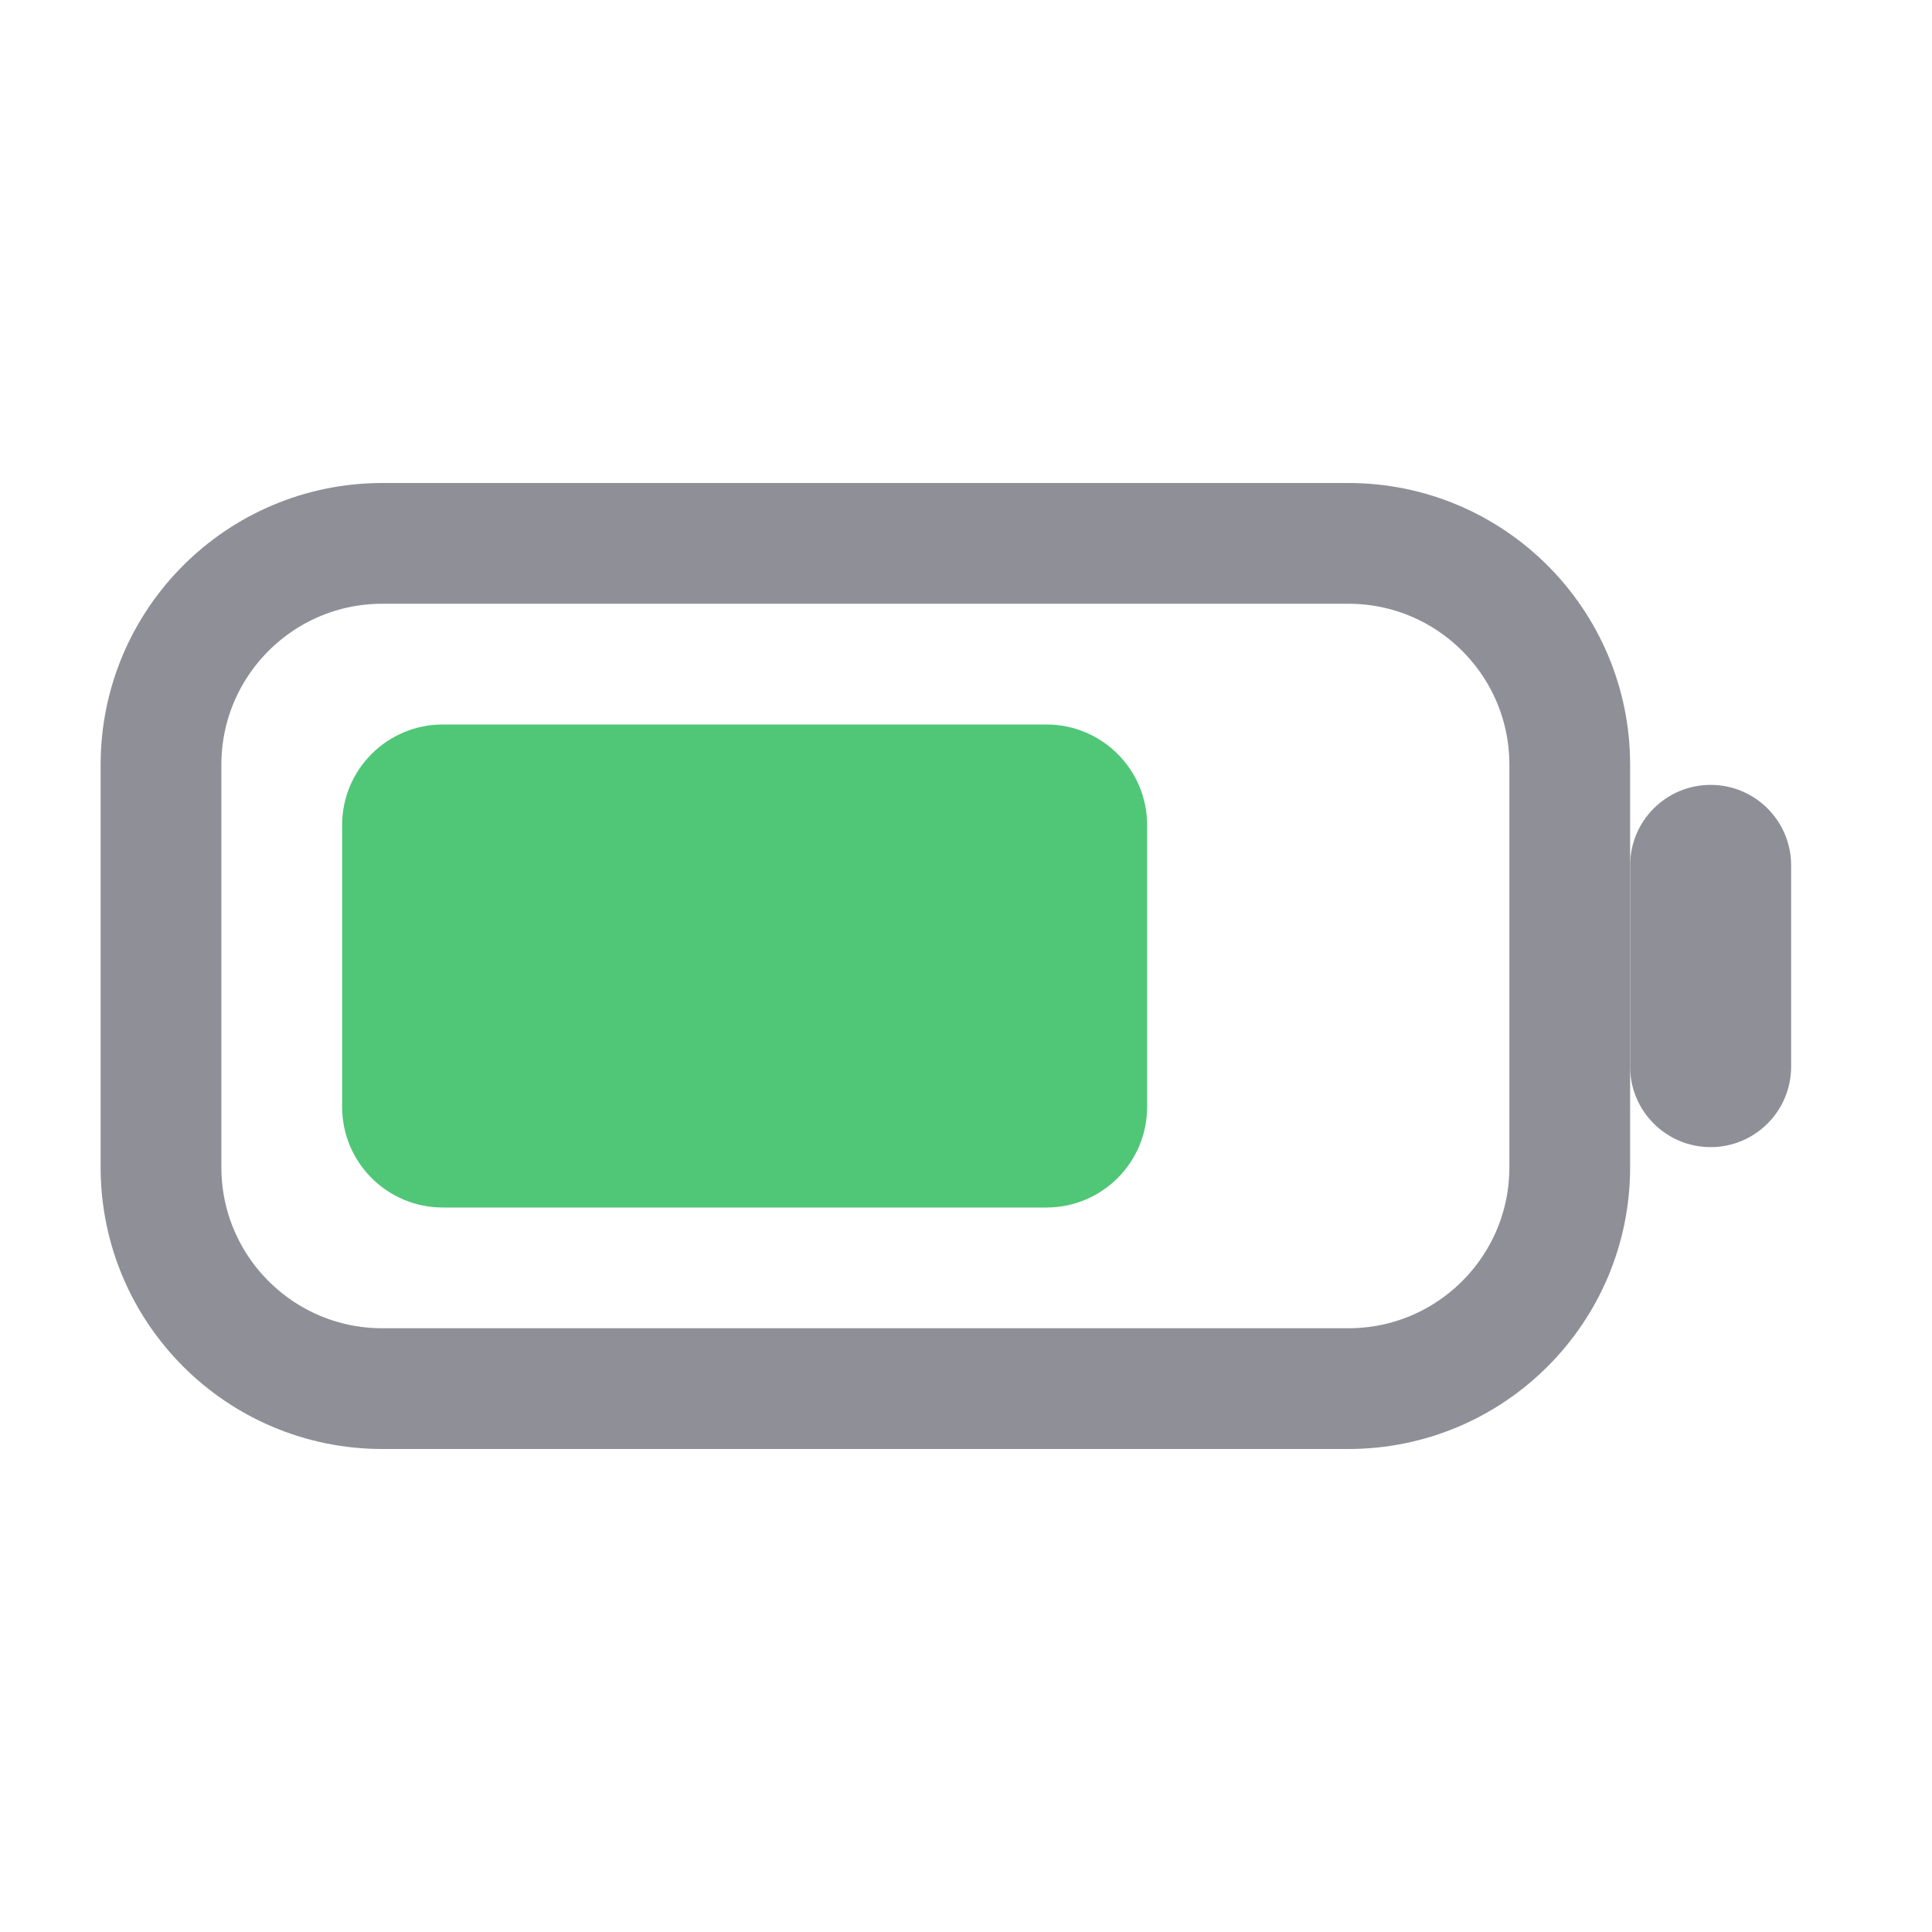
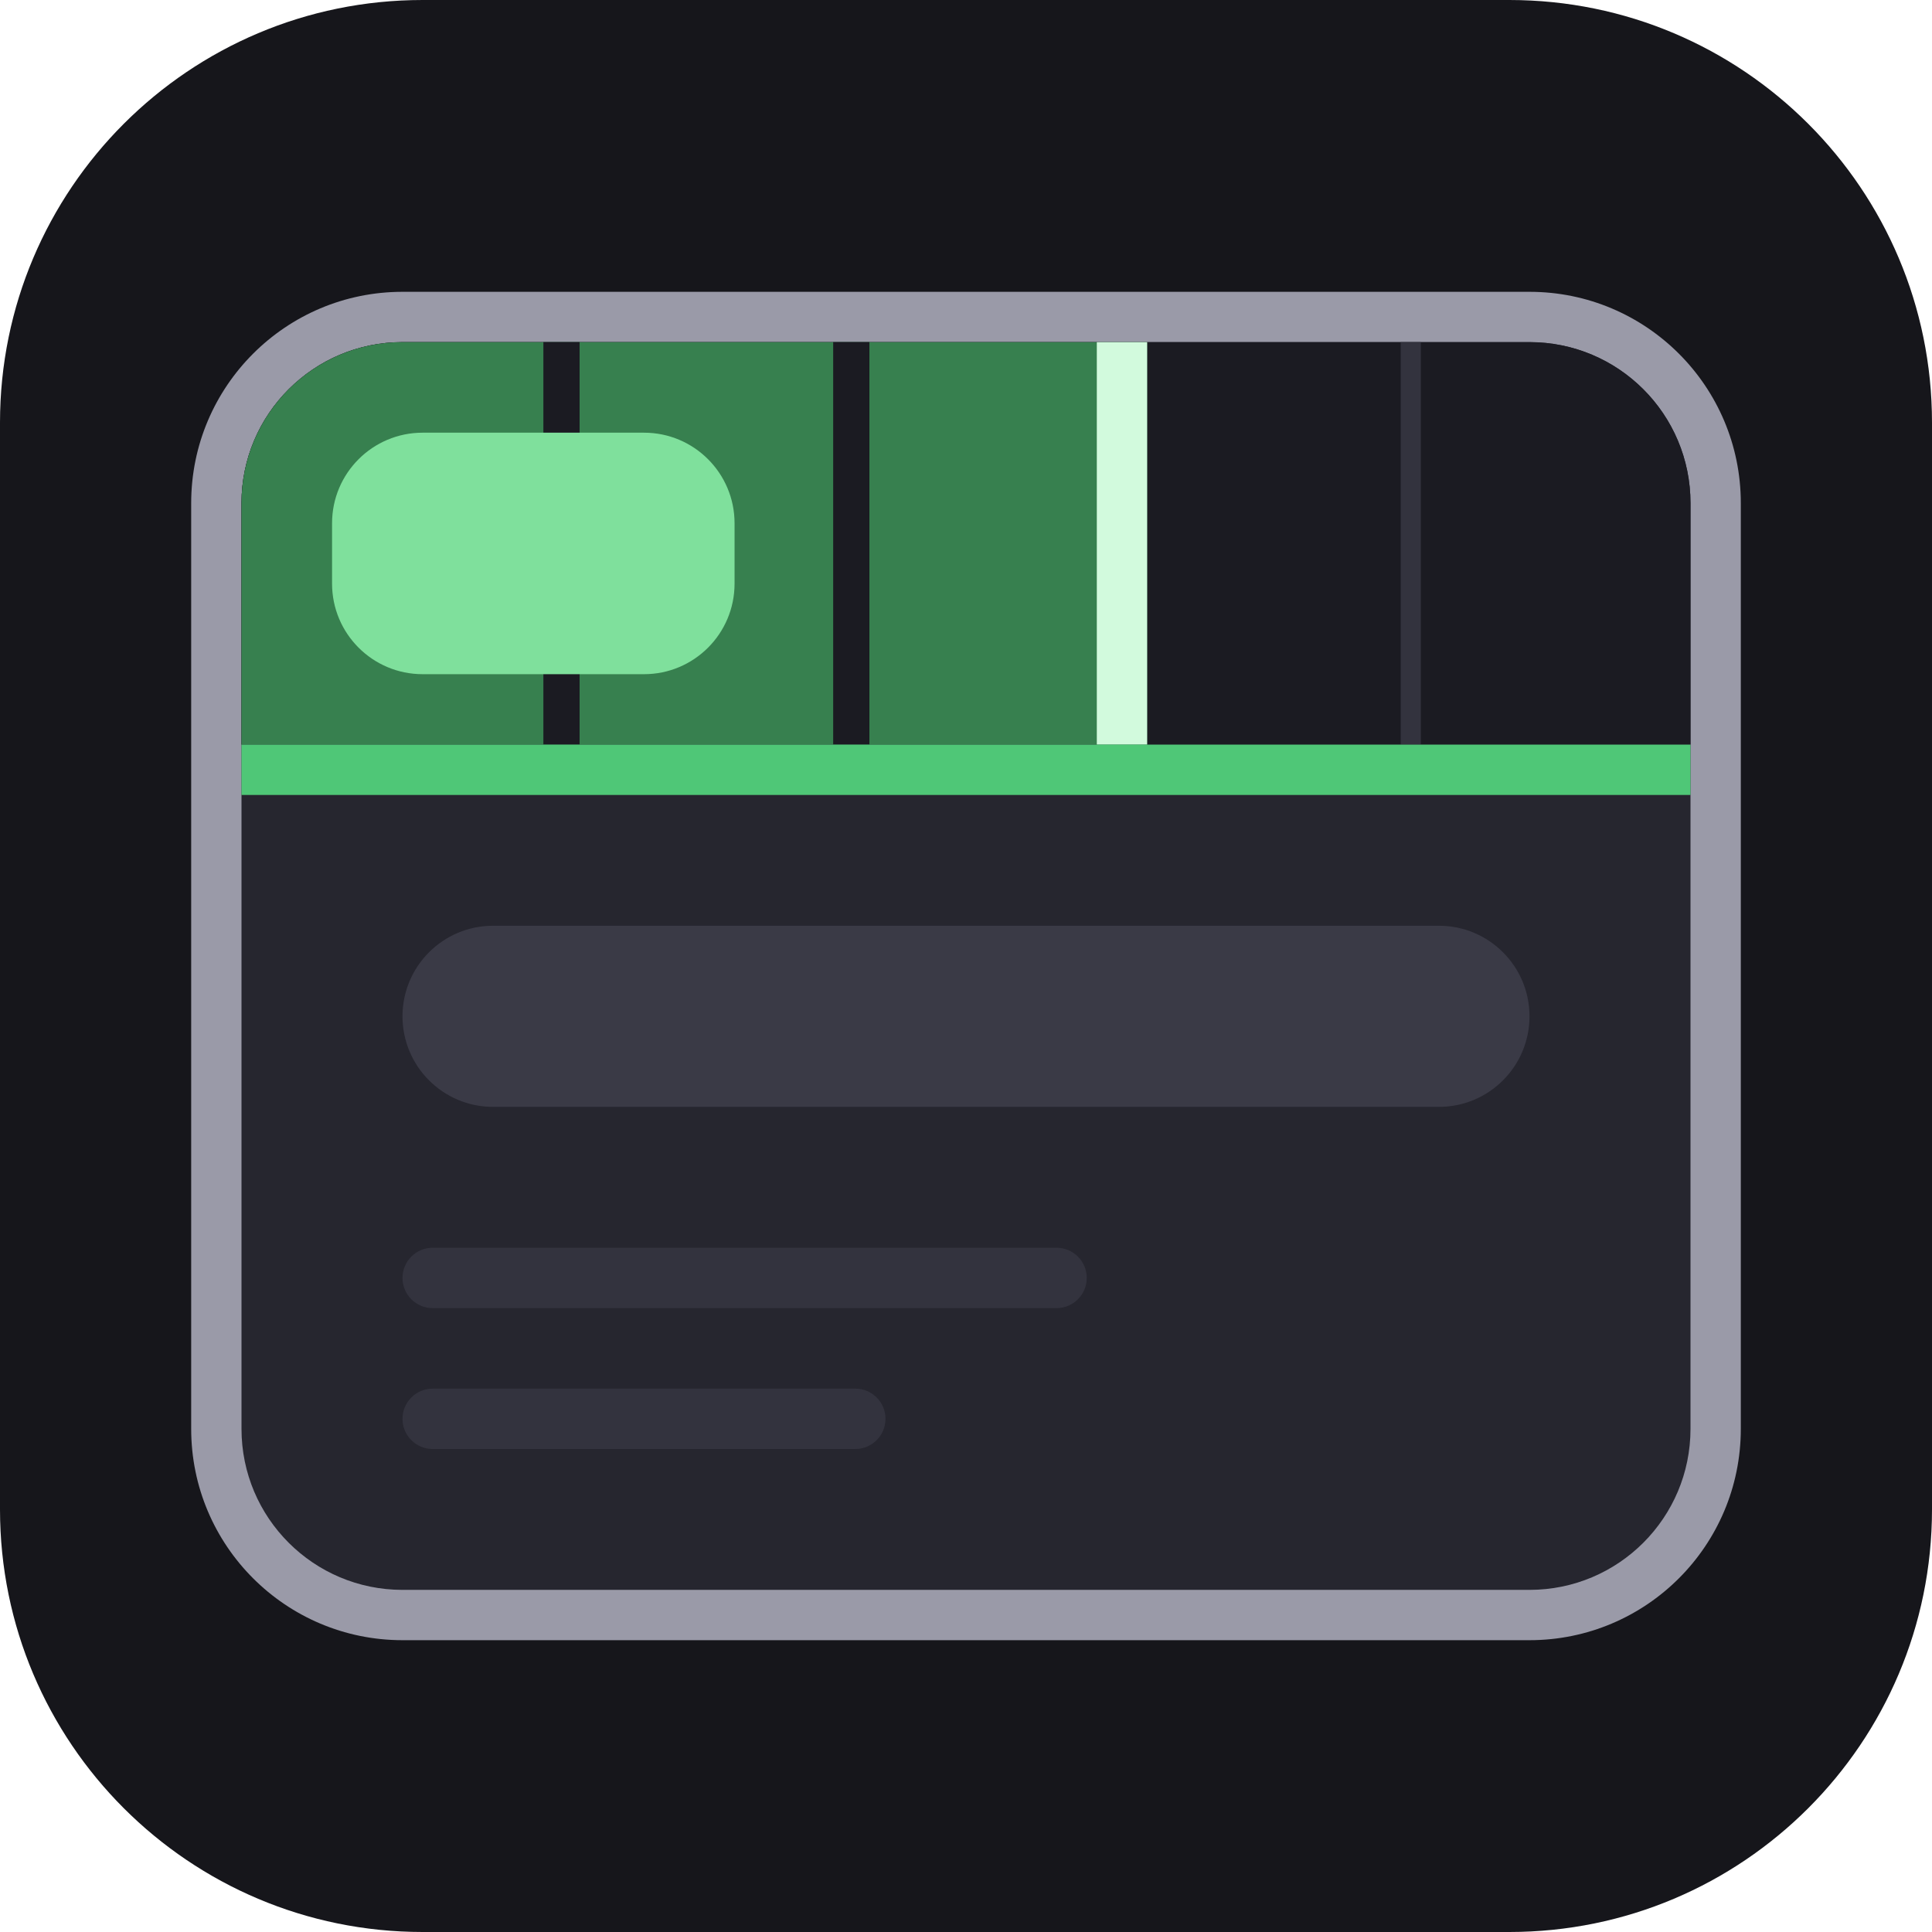
<svg xmlns="http://www.w3.org/2000/svg" width="96" height="96" viewBox="0 0 96 96">
-   <rect x="8" y="27" width="70" height="42" rx="11" fill="none" stroke="#8f8f98" stroke-width="6" />
-   <rect x="81" y="39" width="8" height="18" rx="4" fill="#8f8f98" />
-   <rect x="17" y="36" width="40" height="24" rx="5" fill="#4fc777" />
+   <defs>
+     <clipPath id="w">
+       <rect x="12" y="17" width="72" height="62" rx="8" />
+     </clipPath>
+   </defs>
+   <rect width="96" height="96" rx="21" fill="#16161b" />
+   <rect x="9.5" y="14.5" width="77" height="67" rx="10.5" fill="#9a9aa8" />
+   <g clip-path="url(#w)">
+     <rect x="12" y="17" width="72" height="62" fill="#26262f" />
+     <rect x="12" y="17" width="72" height="20" fill="#1b1b22" />
+     <rect x="12" y="17" width="45" height="20" fill="#37804f" />
+     <rect x="27" y="17" width="1.8" height="20" fill="#1b1b22" />
+     <rect x="41.4" y="17" width="1.8" height="20" fill="#1b1b22" />
+     <rect x="69.6" y="17" width="1" height="20" fill="#33333e" />
+     <rect x="54.5" y="17" width="2.5" height="20" fill="#d2fadd" />
+     <rect x="16.5" y="21.5" width="20" height="12" rx="4.5" fill="#7fe09c" />
+     <rect x="12" y="37" width="72" height="2.5" fill="#4fc777" />
+     <rect x="20" y="46" width="56" height="9" rx="4.5" fill="#3a3a46" />
+     <rect x="20" y="62" width="34" height="3" rx="1.5" fill="#33333e" />
+     <rect x="20" y="69" width="24" height="3" rx="1.5" fill="#33333e" />
+   </g>
</svg>
